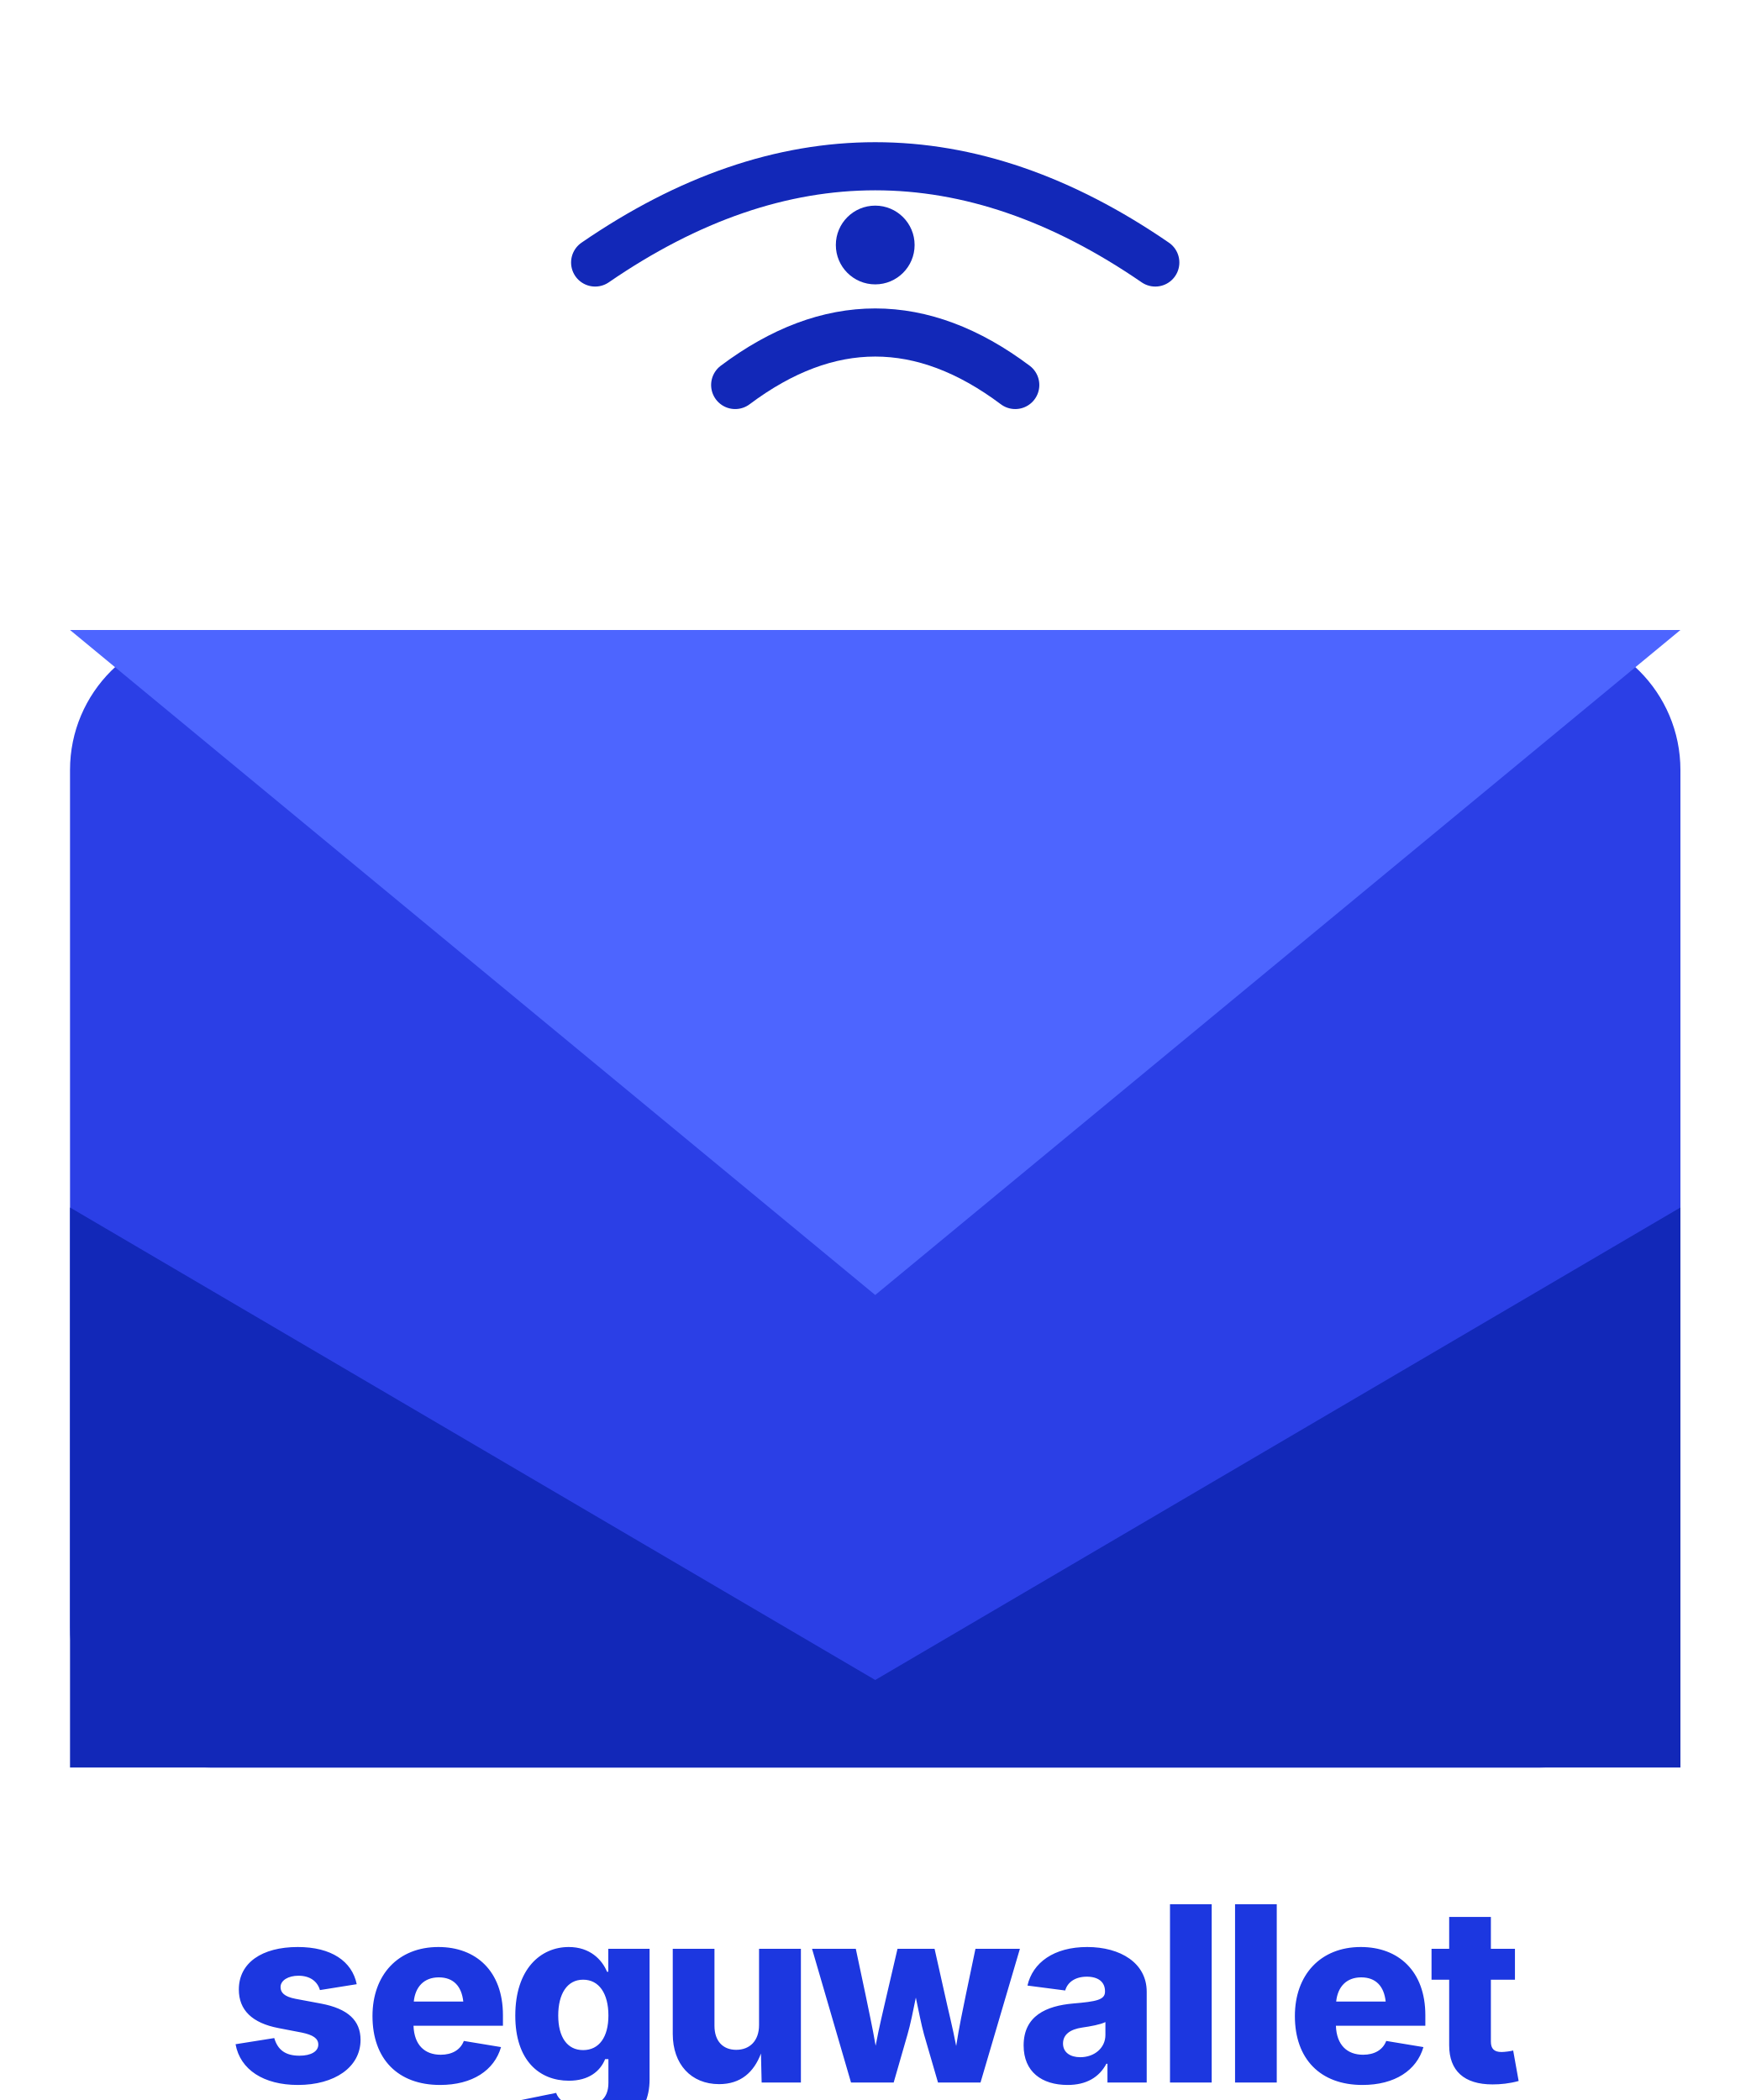
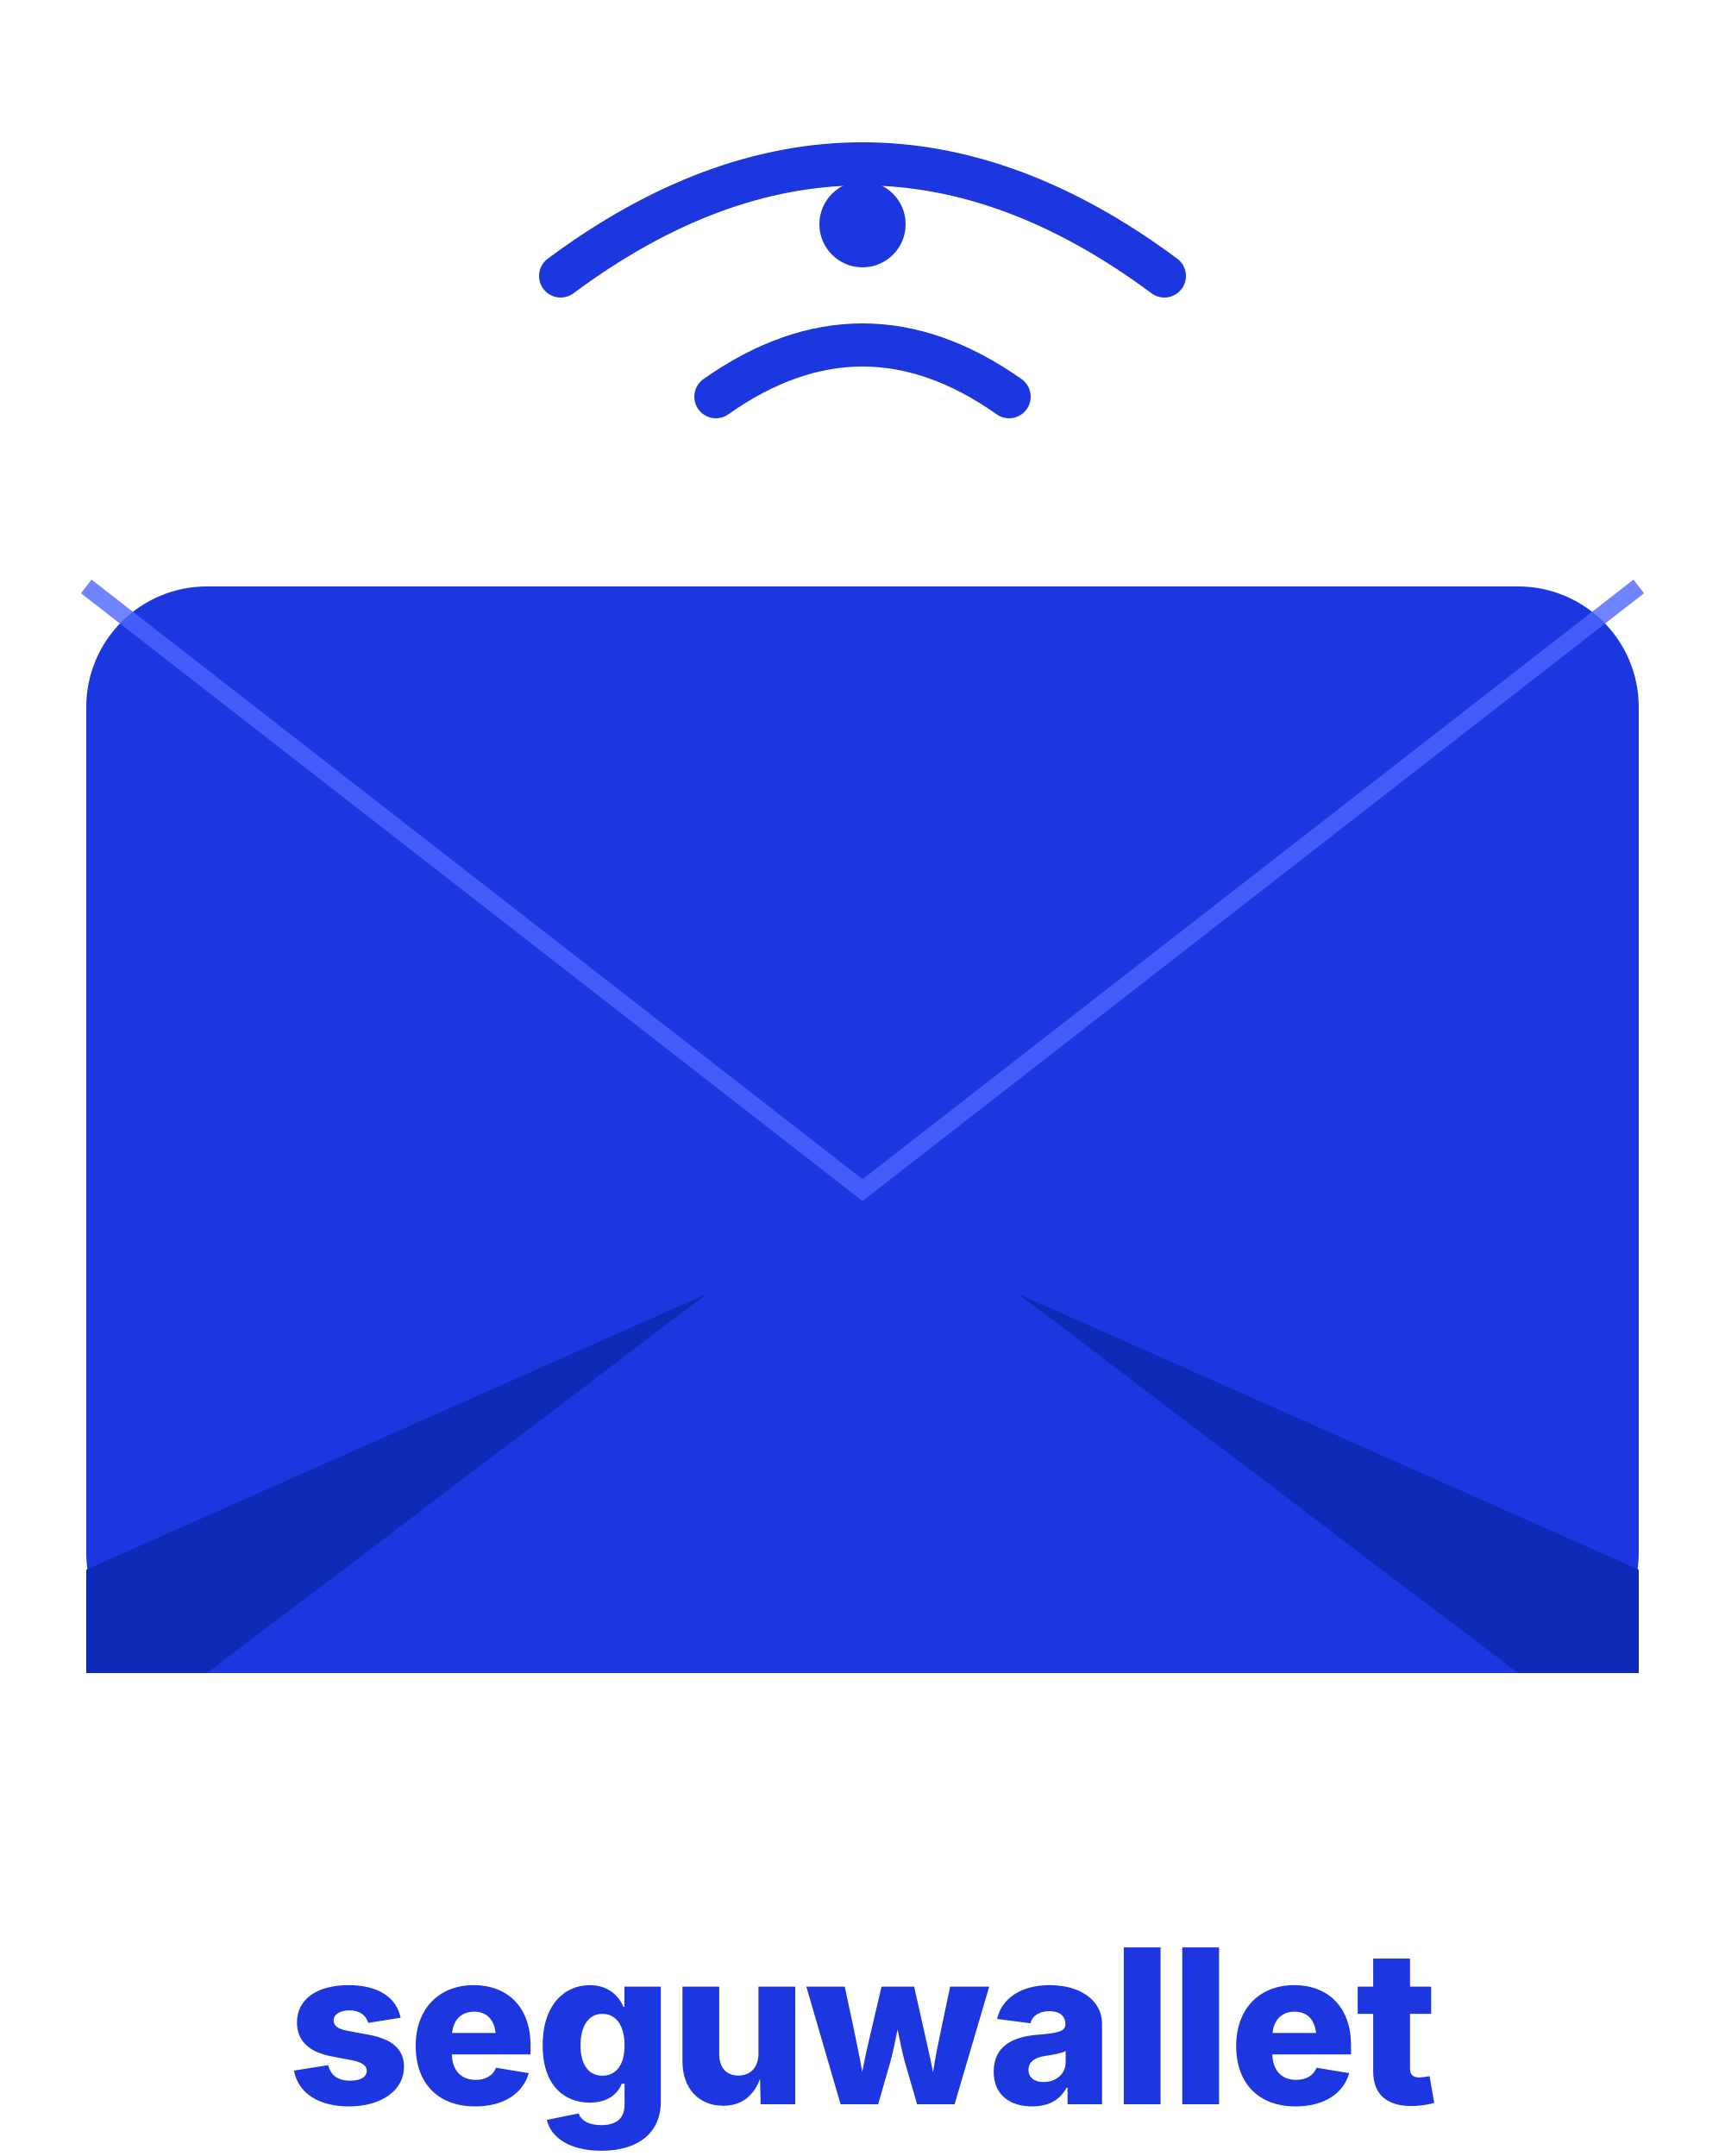
- <svg xmlns="http://www.w3.org/2000/svg" viewBox="0 0 200 240" fill="none">
-   <circle cx="100" cy="28" r="4.5" fill="#1228B8" />
-   <path d="M84 44 Q100 32 116 44" stroke="#1228B8" stroke-width="5.5" stroke-linecap="round" fill="none" />
-   <path d="M68 30 Q100 8 132 30" stroke="#1228B8" stroke-width="5.5" stroke-linecap="round" fill="none" />
-   <rect x="8" y="72" width="184" height="130" rx="16" fill="#2B3FE6" />
-   <path d="M8 138 L100 192 L192 138 L192 202 Q192 202 100 202 Q8 202 8 202 Z" fill="#1228B8" />
-   <path d="M8 72 L100 148 L192 72 Z" fill="#4D65FF" />
-   <text x="100" y="238" font-family="'Inter','Segoe UI',Arial,sans-serif" font-weight="800" font-size="28" fill="#1C37E0" text-anchor="middle" letter-spacing="-0.5">seguwallet</text>
+ <svg xmlns="http://www.w3.org/2000/svg" viewBox="0 0 200 250" fill="none">
+   <circle cx="100" cy="26" r="5" fill="#1C37E0" />
+   <path d="M83 46 Q100 34 117 46" stroke="#1C37E0" stroke-width="5" stroke-linecap="round" fill="none" />
+   <path d="M65 32 Q100 6 135 32" stroke="#1C37E0" stroke-width="5" stroke-linecap="round" fill="none" />
+   <rect x="10" y="68" width="180" height="126" rx="14" fill="#1C37E0" />
+   <path d="M10 182 L10 194 Q10 194 24 194 L82 150 Z" fill="#0E2BB8" />
+   <path d="M190 182 L190 194 Q190 194 176 194 L118 150 Z" fill="#0E2BB8" />
+   <path d="M10 68 L100 138 L190 68" stroke="#4D65FF" stroke-width="2" fill="none" opacity="0.8" />
+   <text x="100" y="244" font-family="'Inter','Segoe UI',Arial,sans-serif" font-weight="800" font-size="25" fill="#1C37E0" text-anchor="middle" letter-spacing="-0.3">seguwallet</text>
</svg>
